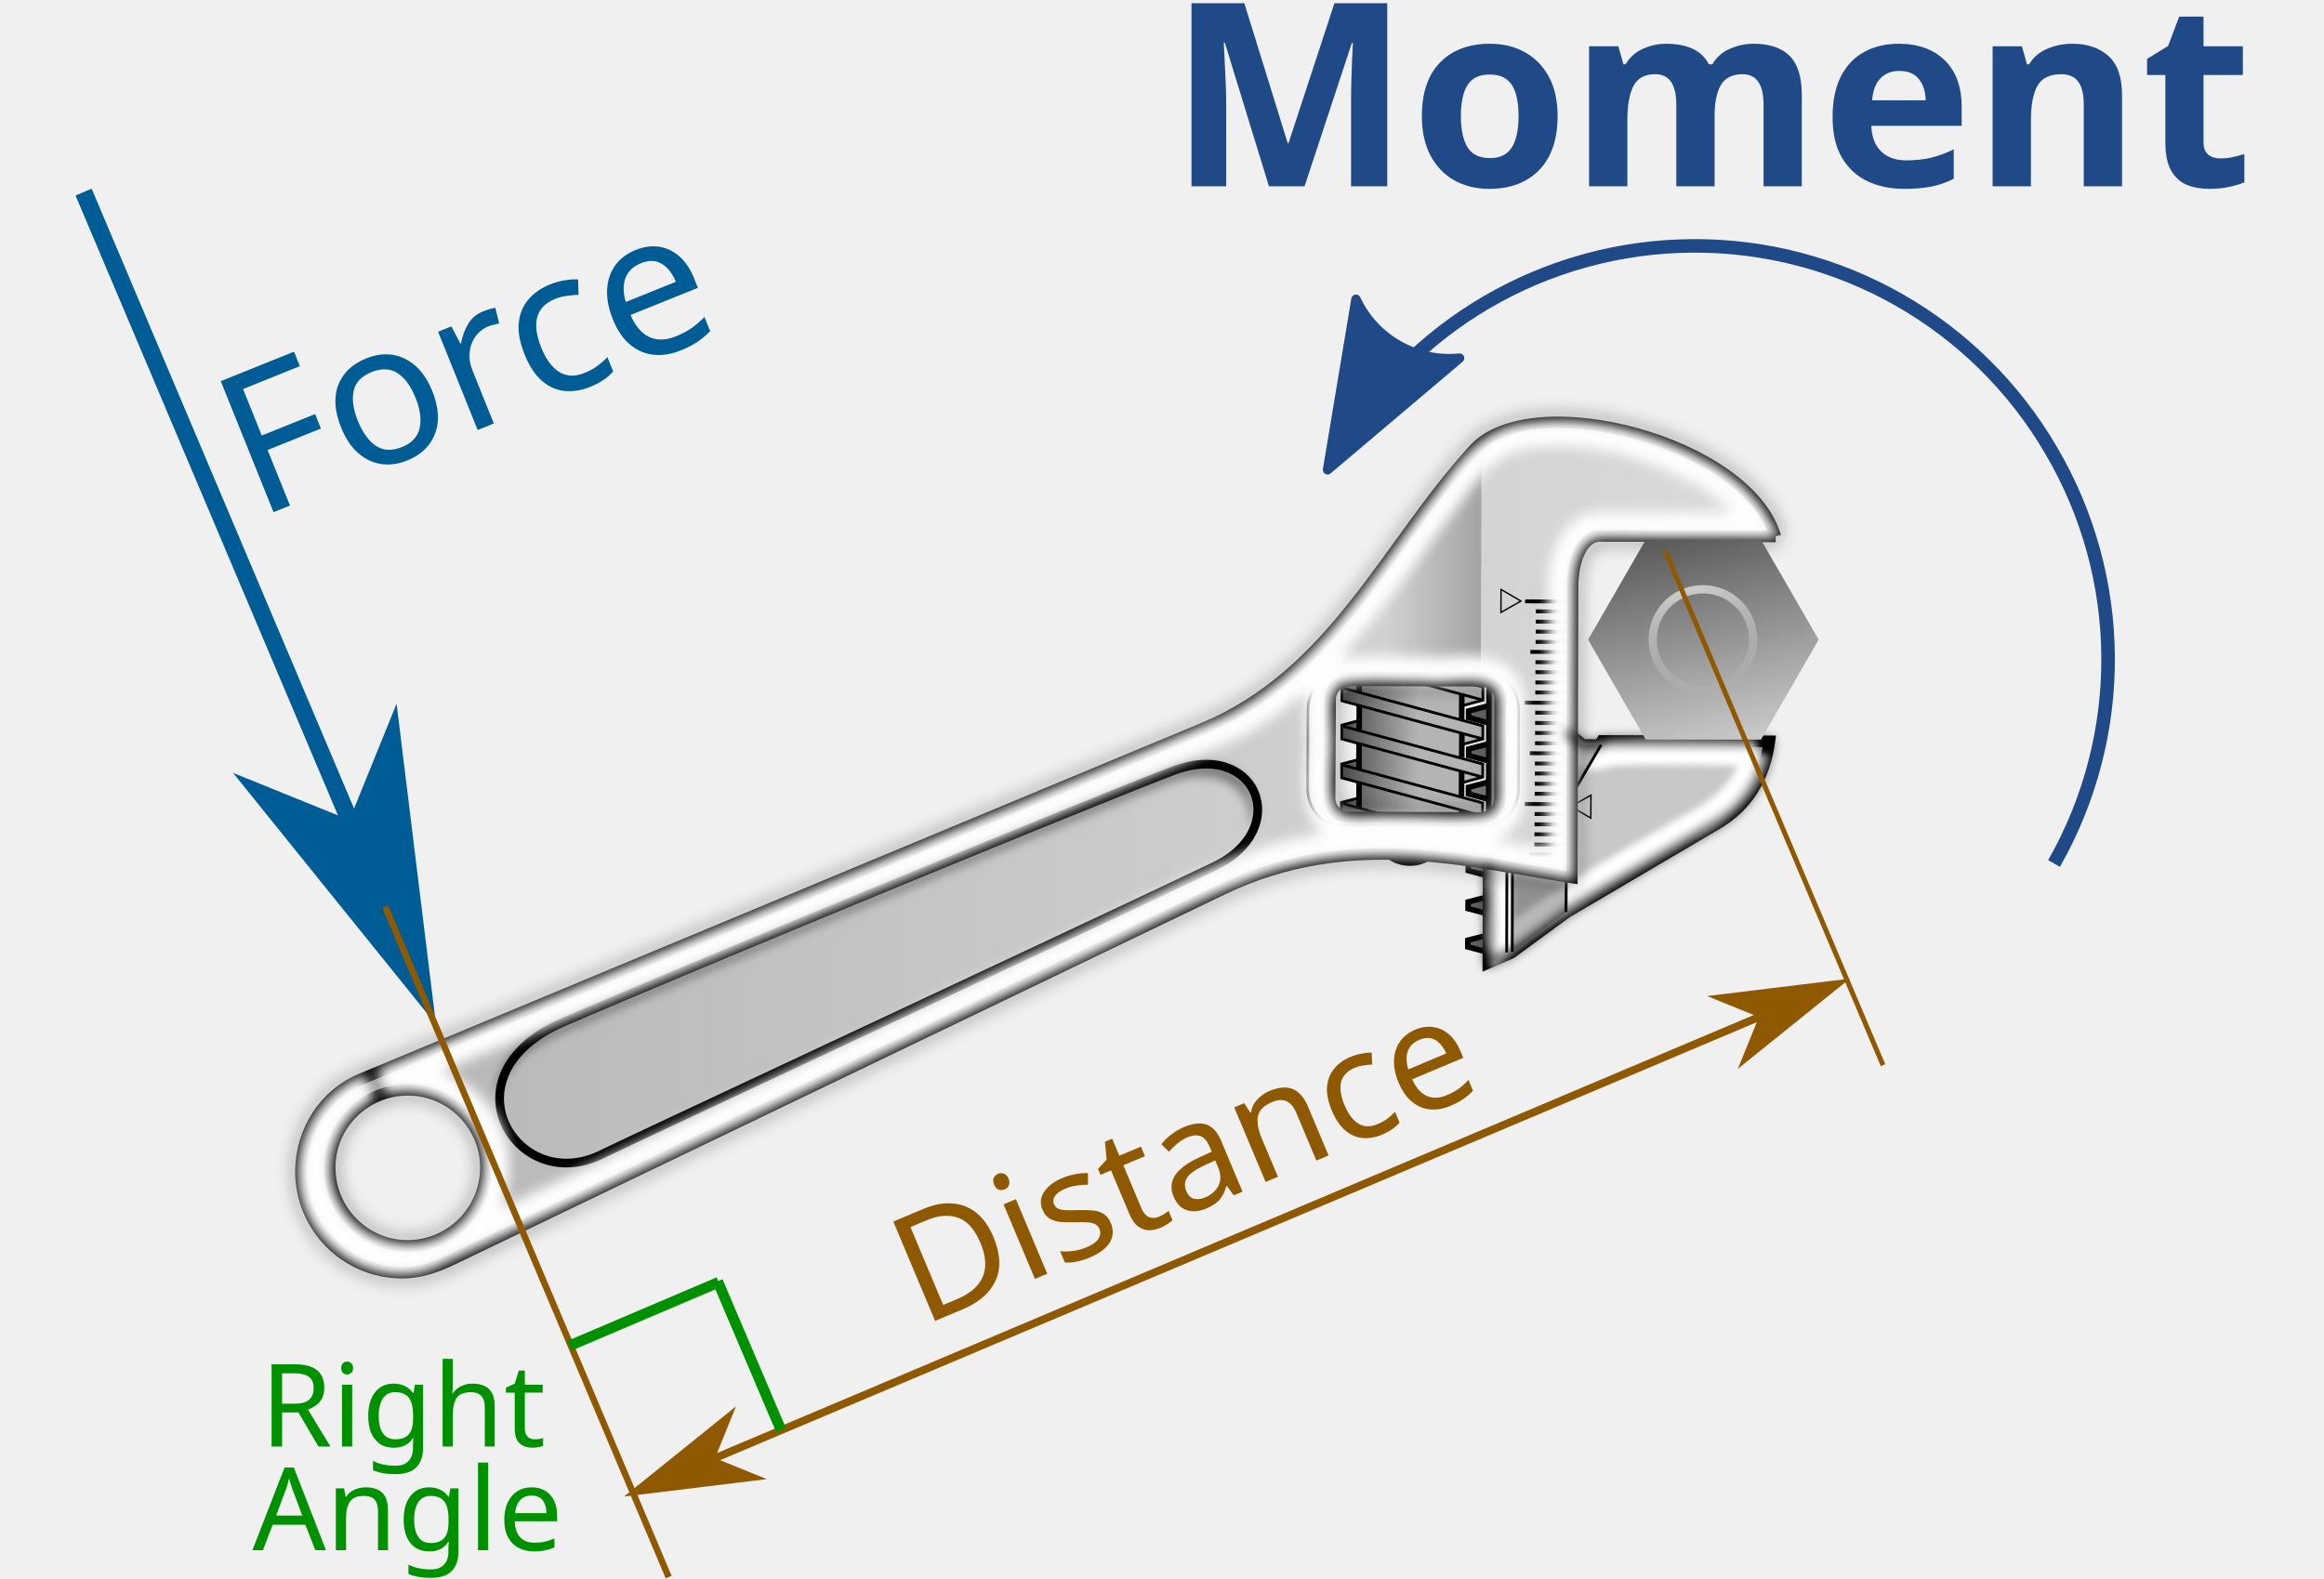
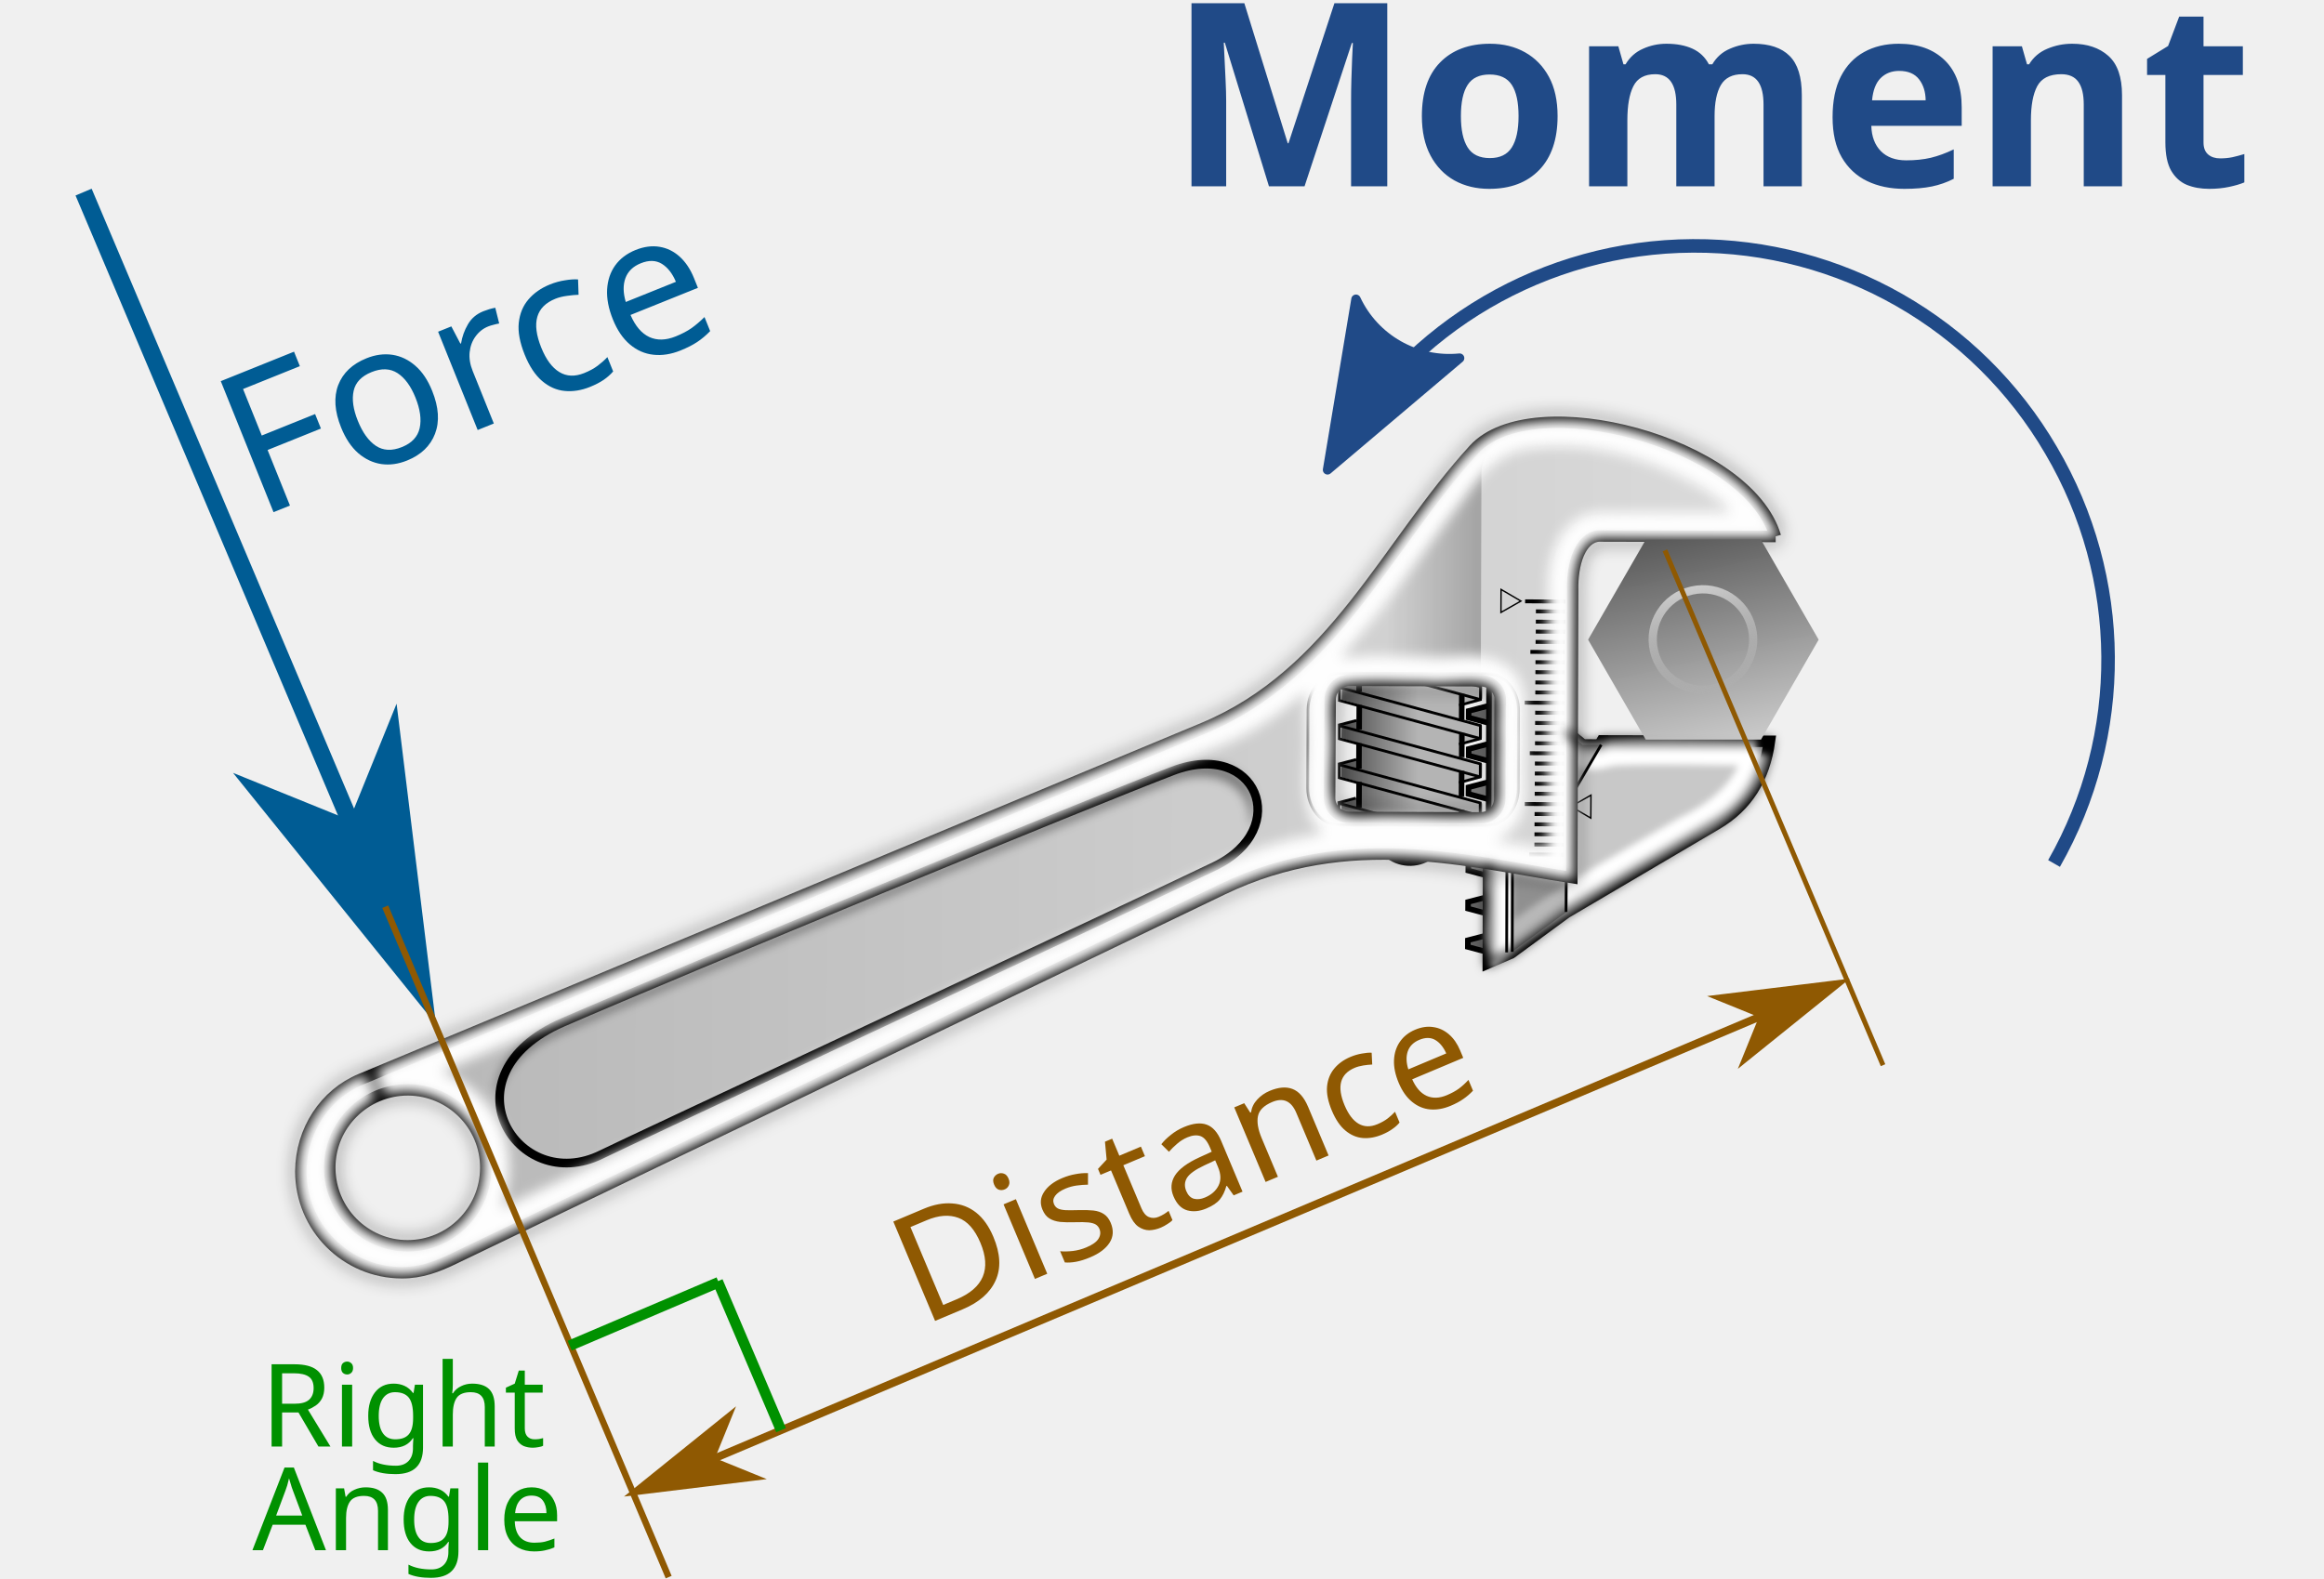
- <svg xmlns="http://www.w3.org/2000/svg" xmlns:xlink="http://www.w3.org/1999/xlink" width="241.9" height="164.3" version="1.1" id="svg242">
-   <defs id="defs66">
-     <linearGradient id="id4">
-       <stop offset="0" style="stop-color:#cccccc;stop-opacity:1" id="stop2" />
-       <stop offset="1" style="stop-color:#cccccc;stop-opacity:0" id="stop4" />
+ <svg xmlns="http://www.w3.org/2000/svg" xmlns:xlink="http://www.w3.org/1999/xlink" width="241.9" height="164.3">
+   <defs>
+     <linearGradient id="d">
+       <stop offset="0" style="stop-color:#ccc;stop-opacity:1" />
+       <stop offset="1" style="stop-color:#ccc;stop-opacity:0" />
    </linearGradient>
-     <linearGradient id="id3">
-       <stop offset="0" style="stop-color:#595959;stop-opacity:1" id="stop7" />
-       <stop offset="1" style="stop-color:#cbcbcb;stop-opacity:0.99" id="stop9" />
+     <linearGradient id="c">
+       <stop offset="0" style="stop-color:#595959;stop-opacity:1" />
+       <stop offset="1" style="stop-color:#cbcbcb;stop-opacity:.99" />
    </linearGradient>
-     <marker id="id16" style="overflow:visible" orient="auto">
-       <path transform="matrix(0.8,0,0,0.8,10,0)" style="fill:#8f5902;stroke:#8f5902;stroke-width:1pt" d="M 0,0 5,-5 -12.5,0 5,5 Z" id="path12" />
+     <linearGradient xlink:href="#a" id="e" x1="425.3" x2="425.3" y1="410.5" y2="363.5" gradientTransform="rotate(.18 -2735.514 6549.68)" gradientUnits="userSpaceOnUse" />
+     <linearGradient id="a">
+       <stop offset="0" style="stop-color:black;stop-opacity:1" />
+       <stop offset="1" style="stop-color:black;stop-opacity:0" />
+     </linearGradient>
+     <linearGradient xlink:href="#b" id="g" x1="412.8" x2="414.9" y1="772.1" y2="244" gradientUnits="userSpaceOnUse" />
+     <linearGradient id="b">
+       <stop offset="0" style="stop-color:#b5b5b5;stop-opacity:1" />
+       <stop offset=".966" style="stop-color:#dadada;stop-opacity:1" />
+       <stop offset="1" style="stop-color:white;stop-opacity:1" />
+     </linearGradient>
+     <linearGradient xlink:href="#a" id="h" x1="456.6" x2="456.6" y1="225.6" y2="374.8" gradientTransform="rotate(.18 -2735.514 6549.68)" gradientUnits="userSpaceOnUse" />
+     <linearGradient xlink:href="#c" id="m" x1="-380.2" x2="-193.3" y1="390.6" y2="390.6" gradientTransform="rotate(77.2 59.394 190.409)scale(.12288)" gradientUnits="userSpaceOnUse" />
+     <linearGradient xlink:href="#d" id="n" x1="686.1" x2="706.7" y1="-368.3" y2="-368.3" gradientTransform="matrix(.55 0 0 .55 -278.813 44.401)" gradientUnits="userSpaceOnUse" />
+     <filter id="f">
+       <feGaussianBlur stdDeviation="1.259" />
+     </filter>
+     <filter id="i">
+       <feGaussianBlur stdDeviation="3.453" />
+     </filter>
+     <filter id="j">
+       <feGaussianBlur stdDeviation="1.702" />
+     </filter>
+     <filter id="k">
+       <feGaussianBlur stdDeviation="2.061" />
+     </filter>
+     <filter id="l">
+       <feGaussianBlur stdDeviation="1.883" />
+     </filter>
+     <marker id="p" orient="auto" style="overflow:visible">
+       <path d="m0 0 5-5-17.5 5L5 5Z" style="fill:#8f5902;stroke:#8f5902;stroke-width:1pt" transform="translate(10)scale(.8)" />
    </marker>
-     <marker id="id17" style="overflow:visible" orient="auto">
-       <path transform="matrix(-0.8,0,0,-0.8,-10,0)" style="fill:#8f5902;stroke:#8f5902;stroke-width:1pt" d="M 0,0 5,-5 -12.5,0 5,5 Z" id="path15" />
+     <marker id="q" orient="auto" style="overflow:visible">
+       <path d="m0 0 5-5-17.5 5L5 5Z" style="fill:#8f5902;stroke:#8f5902;stroke-width:1pt" transform="translate(-10)scale(-.8)" />
    </marker>
-     <marker id="id15" style="overflow:visible" orient="auto">
-       <path transform="matrix(-0.8,0,0,-0.8,-10,0)" style="fill:#005c94;stroke:#005c94;stroke-width:1pt" d="M 0,0 5,-5 -12.5,0 5,5 Z" id="path18" />
+     <marker id="o" orient="auto" style="overflow:visible">
+       <path d="m0 0 5-5-17.5 5L5 5Z" style="fill:#005c94;stroke:#005c94;stroke-width:1pt" transform="translate(-10)scale(-.8)" />
    </marker>
-     <linearGradient id="id5" gradientTransform="matrix(1,0.00313,-0.00313,1,20.487,8.5942)" xlink:href="#id1" x1="425.3" y1="410.5" x2="425.3" y2="363.5" gradientUnits="userSpaceOnUse" />
-     <linearGradient id="id1">
-       <stop offset="0" style="stop-color:black;stop-opacity:1" id="stop22" />
-       <stop offset="1" style="stop-color:black;stop-opacity:0" id="stop24" />
-     </linearGradient>
-     <filter id="id6">
-       <feGaussianBlur stdDeviation="1.259" id="feGaussianBlur29" />
-     </filter>
-     <linearGradient id="id7" xlink:href="#id2" x1="412.8" y1="772.1" x2="414.9" y2="244" gradientUnits="userSpaceOnUse" />
-     <linearGradient id="id2">
-       <stop offset="0" style="stop-color:#b5b5b5;stop-opacity:1" id="stop33" />
-       <stop offset="0.966" style="stop-color:#dadada;stop-opacity:1" id="stop35" />
-       <stop offset="1" style="stop-color:white;stop-opacity:1" id="stop37" />
-     </linearGradient>
-     <linearGradient id="id8" gradientTransform="matrix(1,0.00313,-0.00313,1,20.487,8.5942)" xlink:href="#id1" x1="456.6" y1="225.6" x2="456.6" y2="374.8" gradientUnits="userSpaceOnUse" />
-     <filter id="id9">
-       <feGaussianBlur stdDeviation="3.453" id="feGaussianBlur43" />
-     </filter>
-     <filter id="id10">
-       <feGaussianBlur stdDeviation="1.702" id="feGaussianBlur48" />
-     </filter>
-     <filter id="id11">
-       <feGaussianBlur stdDeviation="2.061" id="feGaussianBlur53" />
-     </filter>
-     <filter id="id12">
-       <feGaussianBlur stdDeviation="1.883" id="feGaussianBlur58" />
-     </filter>
-     <linearGradient id="id13" gradientTransform="matrix(0.027225,0.119829,-0.119829,0.027225,231.912,90.305)" xlink:href="#id3" x1="-380.2" y1="390.6" x2="-193.3" y2="390.6" gradientUnits="userSpaceOnUse" />
-     <linearGradient id="id14" gradientTransform="matrix(0.55,0,0,0.55,-278.813,44.4013)" xlink:href="#id4" x1="686.1" y1="-368.3" x2="706.7" y2="-368.3" gradientUnits="userSpaceOnUse" />
-     <marker style="overflow:visible" orient="auto" id="id1833712162">
-       <path transform="matrix(1.1,0,0,1.1,1.1,0)" style="fill:#204a87;stroke:#204a87;stroke-width:0.63;stroke-linejoin:round;stroke-opacity:1;fill-opacity:1" d="M 8.7,4 -2.2,0 8.7,-4 C 7,-1.6 7,1.6 8.7,4 Z" id="path1319" />
+     <marker id="r" orient="auto" style="overflow:visible">
+       <path d="M8.7 4-2.2 0 8.7-4C7-1.6 7 1.6 8.7 4Z" style="fill:#204a87;stroke:#204a87;stroke-width:.63;stroke-linejoin:round;stroke-opacity:1;fill-opacity:1" transform="translate(1.1)scale(1.1)" />
    </marker>
  </defs>
-   <g transform="matrix(0.001683,-0.289014,-0.289014,-0.001683,254.753,207.477)" id="g212">
-     <path style="color:black;overflow:visible;fill:#616161;stroke:black;stroke-width:2" d="m 455.4,347.9 1.9,7.3 h 2.4 l 2,-7.5" id="path68" />
-     <path style="color:black;overflow:visible;fill:#616161;stroke:black;stroke-width:2" d="m 441.7,347.8 1.9,7.3 h 2.4 l 2,-7.5" id="path70" />
-     <path style="color:black;overflow:visible;fill:#777777;stroke:black;stroke-width:2" d="m 427.9,347.8 1.9,7.3 h 2.4 l 2,-7.5" id="path72" />
-     <path style="color:black;overflow:visible;fill:#616161;stroke:black;stroke-width:2" d="m 408,384.7 c -4,-4.6 -4.3,-11.3 -0.8,-16.2" id="path74" />
-     <path style="color:black;overflow:visible;fill:#787878;stroke:black;stroke-width:2" d="m 423.4,347.8 45.5,0.1 -0.1,-0.1 c 4.8,-2.4 -0.1,-4 -3.9,-5.8 -12.9,-0.1 -25.7,0 -37.8,1.1 -3.2,0.7 -7.7,2.6 -3.7,4.6 z" id="path76" />
-     <path style="color:black;overflow:visible;fill:#b4b4b4;stroke-width:2" d="m 421.1,352.4 1,-2.4 h 4.3 l 2.6,7.7 5,-0.1 2.1,-7.4 4.5,-0.1 2.5,7.7 h 4.7 l 2.2,-7.5 h 4.4 l 2.3,7.4 5.4,-0.1 2.1,-7.4 4.1,-0.1 2.6,7.9 -0.2,36.7 -2.5,6.1 -4.7,0.2 -1.6,-6 -5.4,-0.1 -2.2,6 -4.6,0.1 -1.8,-6.2 -5.8,0.1 -1.7,6.1 h -4.8 l -1.6,-6.2 -5.7,0.1 -1.8,6 -4.2,-0.2 -1.2,-6.3 0.3,-41.9 z" id="path78" />
-     <path style="color:black;overflow:visible;fill:url(#id5);stroke-width:2" d="m 421.1,352.4 1,-2.4 h 4.3 l 2.6,7.7 5,-0.1 2.1,-7.4 4.5,-0.1 2.5,7.7 h 4.7 l 2.2,-7.5 h 4.4 l 2.3,7.4 5.4,-0.1 2.1,-7.4 4.1,-0.1 2.6,7.9 -0.2,36.7 -2.5,6.1 -4.7,0.2 -1.6,-6 -5.4,-0.1 -2.2,6 -4.6,0.1 -1.8,-6.2 -5.8,0.1 -1.7,6.1 h -4.8 l -1.6,-6.2 -5.7,0.1 -1.8,6 -4.2,-0.2 -1.2,-6.3 0.3,-41.9 z" id="path80" />
-     <path style="color:black;overflow:visible;fill:#616161;stroke:black;stroke-width:2" d="m 400.3,347.7 1.9,7.3 h 2.4 l 0.6,-2.2 1.4,-5.1 -6.3,0.1 z" id="path82" />
-     <path style="color:black;overflow:visible;fill:#616161;stroke:black;stroke-width:2" d="m 386.6,347.7 1.9,7.3 h 2.4 l 2,-7.5" id="path84" />
-     <path style="color:black;overflow:visible;fill:#616161;stroke:black;stroke-width:2" d="m 372.8,347.7 1.9,7.3 h 2.4 l 2,-7.5" id="path86" />
-     <path style="fill:#c8c8c8;stroke:black;stroke-width:4.13" d="m 452.5,319.9 -4.8,-5.9 v -6 l 1.5,-0.9 0.2,-60.3 c -13.3,1.8 -23.4,7.8 -30,19 l -32.1,53.8 -14.7,19.8 -3.6,8.2 35.3,0.1" id="path88" />
-     <path transform="translate(38)" style="fill:none;filter:url(#id6);stroke:white;stroke-width:9.45" d="m 407.3,251.6 c -13.2,2.5 -22.1,13.5 -27.6,24.9 -13.6,22.7 -26.3,46.2 -42.8,66.9 6.3,1.4 13.9,-0.7 20.6,0.5 11,1.4 18.9,-7.7 28.2,-11.9 7.5,-4.4 15.1,-8.7 22.6,-13.1 -3.8,-4.4 -2.9,-10.4 -1.3,-15.4 0.9,-17.3 0.3,-35 0.3,-52 z" id="path90" />
-     <path style="fill:url(#id7);stroke:black;stroke-width:4.13" d="m 523.2,245 -0.2,63.8 c -0.7,6.6 -10.1,9.5 -19.7,9.2 l -103.4,-0.3 c 5.5,37.2 17.3,80.2 -4.9,125.7 L 260.3,719.5 c -3,6.1 -5.2,11.9 -5.2,18.7 -0.1,20.1 16.2,36.5 36.3,36.6 14.8,0 27.9,-8.6 33.3,-21.4 L 452.9,450.7 c 19.9,-47 66.3,-65.5 101,-96.9 23,-20.8 3.4,-98.4 -30.7,-108.7 z m -59.6,98.8 c 3.9,0 7,3.2 7,7.1 l -0.1,47.2 c 0,3.9 -3.1,7 -7,7 h -35.4 c -3.9,0 -7,-3.2 -7,-7.1 l 0.1,-47.2 c 0,-3.9 3.1,-7 7,-7 l 35.4,0.1 z M 293,708.2 c 15.5,0 28,12.7 28,28.2 -0.1,15.5 -12.7,28.1 -28.2,28 -15.5,-0.1 -28.1,-12.7 -28,-28.2 0.1,-15.5 12.7,-28 28.2,-28 z" id="path92" />
-     <path style="fill:none;stroke:black;stroke-width:1px" d="M 400.1,319.7 H 387.5" id="path94" />
-     <path style="fill:none;stroke:black;stroke-width:1px" d="m 373,339 29.7,0.1" id="path96" />
-     <g transform="matrix(1,0.00313,-0.00313,1,33.399,236.64)" id="g102">
-       <path style="fill:none;stroke:black;stroke-width:1px" d="m 434.9,162.9 -13.6,-50.8 h -4.7 l -2.1,7.7" id="path98" />
-       <path style="fill:none;stroke:black;stroke-width:1px" d="m 416.6,112.1 13.6,50.8 h 5 l 1.6,-6.1" id="path100" />
-     </g>
-     <path style="fill:none;stroke:black;stroke-width:1px" d="m 447.8,307.4 -20.5,11.8" id="path104" />
-     <path style="color:black;overflow:visible;fill:#b4b4b4;stroke:black;stroke-width:2" d="m 456.5,357.7 h 9.3 m -36.9,-0.1 h 9.2 m 4.9,0 h 8.7 m -30,-0.1 h 2.3 m 42.4,37.2 h 3.9 m -31.6,-0.1 h 9.1 m -23.2,-0.1 h 9.3 m 18.9,0.1 c 0,0 3.6,0 8.8,0" id="path106" />
-     <g transform="matrix(1,0.00313,-0.00313,1,19.649,236.59)" id="g112">
-       <path style="fill:none;stroke:black;stroke-width:1px" d="m 434.9,162.9 -13.6,-50.8 h -4.7 l -2.1,7.7" id="path108" />
-       <path style="fill:none;stroke:black;stroke-width:1px" d="m 416.6,112.1 13.6,50.8 h 5 l 1.6,-6.1" id="path110" />
-     </g>
-     <g transform="matrix(1,0.00313,-0.00313,1,5.6495,236.55)" id="g118">
-       <path style="fill:none;stroke:black;stroke-width:1px" d="m 434.9,162.9 -13.6,-50.8 h -4.7 l -0.6,2.4" id="path114" />
-       <path style="fill:none;stroke:black;stroke-width:1px" d="m 416.6,112.1 13.6,50.8 h 5 l 1.6,-6.1" id="path116" />
-     </g>
-     <g transform="matrix(1,0.00313,-0.00313,1,-8.2254,236.51)" id="g124">
-       <path style="fill:none;stroke:black;stroke-width:1px" d="m 434.9,162.9 -5.2,-19.3" id="path120" />
-       <path style="fill:none;stroke:black;stroke-width:1px" d="m 429.8,161.4 0.4,1.6 h 5 l 1.6,-6.1" id="path122" />
-     </g>
-     <g transform="matrix(1,0.00313,-0.00313,1,47.399,236.68)" id="g130">
-       <path style="fill:none;stroke:black;stroke-width:1px" d="m 423.5,120.5 -2.2,-8.4 h -4.7 l -2.1,7.7" id="path126" />
-       <path style="fill:none;stroke:black;stroke-width:1px" d="m 416.6,112.1 7,26.1" id="path128" />
-     </g>
-     <path style="fill:url(#id8);stroke-width:1px" d="m 405.4,350.7 c 4,17.5 3.4,35 2.1,52.5 H 421 c 0.1,-17.5 -0.7,-30.5 -0.2,-50 l -2.4,-2.5 z m 64.8,52.7 21.3,0.1 c 19.3,-15 47.7,-34.5 63.7,-49.8 4.3,-4.1 5.3,-9.8 6.8,-13.4 -3.1,5.7 -10.2,10.6 -16.5,10.8 l -72.2,-0.2 -2.6,2.3 -0.4,50.2 z" id="path132" />
-     <path style="fill:black;fill-opacity:0.28;stroke-width:1px" d="m 387.3,319.7 12.6,0.1 3.1,19.4 -30,-0.1 14.3,-19.3 z" id="path134" />
-     <path style="color:black;overflow:visible;fill:black;fill-opacity:0.28;stroke-width:1px" d="m 447.8,307.7 -21.2,12.1 25.8,0.1 -4.7,-5.8 z" id="path136" />
-     <path style="fill:none;stroke:black;stroke-width:1px" d="m 372.8,341 30.3,0.1" id="path138" />
-     <rect x="419.1" y="336.4" rx="13.3" ry="11.4" width="54.7" height="75.8" transform="matrix(1,0.00182,-0.00182,1,0,0)" style="color:black;overflow:visible;fill:none;stroke:black;stroke-width:1" id="rect140" />
-     <g transform="matrix(-1,0,0,0.50126,563.11,193.04)" id="g196">
-       <g style="fill:none;stroke:black;stroke-width:1.41" id="g194">
-         <path d="m 155,254.9 v 24.5" id="path142" />
-         <path d="m 151.4,254.9 v 20.8" id="path144" />
-         <path d="m 147.7,254.9 v 20.8" id="path146" />
-         <path d="m 144.1,254.9 v 20.8" id="path148" />
-         <path d="m 140.4,254.9 v 20.8" id="path150" />
-         <path d="m 136.8,254.9 v 27.9" id="path152" />
-         <path d="m 133.1,254.9 v 20.8" id="path154" />
-         <path d="m 129.5,254.9 v 20.8" id="path156" />
-         <path d="m 125.8,254.9 v 20.8" id="path158" />
-         <path d="m 122.2,254.9 v 20.8" id="path160" />
-         <path d="m 118.5,254.9 v 24.5" id="path162" />
-         <path d="m 114.9,254.9 v 20.8" id="path164" />
-         <path d="m 111.2,254.9 v 20.8" id="path166" />
-         <path d="m 107.6,254.9 v 20.8" id="path168" />
-         <path d="m 103.9,254.9 v 20.8" id="path170" />
-         <path d="m 100.3,254.9 v 28.4" id="path172" />
-         <path d="m 96.6,254.9 v 20.8" id="path174" />
-         <path d="m 93,254.9 v 20.8" id="path176" />
-         <path d="m 89.3,254.9 v 20.8" id="path178" />
-         <path d="m 85.7,254.9 v 20.8" id="path180" />
-         <path d="m 82,254.9 v 24.5" id="path182" />
-         <path d="m 78.4,254.9 v 20.8" id="path184" />
-         <path d="m 74.7,254.6 v 21" id="path186" />
-         <path d="m 71.1,254.4 v 21.2" id="path188" />
-         <path d="m 67.4,254.8 v 20.8" id="path190" />
-         <path d="m 63.8,254.4 v 29" id="path192" />
-       </g>
-     </g>
-     <path transform="matrix(0.20879,0.12529,-0.12529,0.20879,384.85,221.91)" style="color:black;overflow:visible;fill:none;stroke:black;stroke-width:2.05;stroke-linecap:square" d="M 346.5,253 316.8,236.5 345.9,219 Z" id="path198" />
-     <path transform="matrix(0.20879,-0.12529,-0.12529,-0.20879,458.75,432.85)" style="color:black;overflow:visible;fill:none;stroke:black;stroke-width:2.05;stroke-linecap:square" d="M 346.5,253 316.8,236.5 345.9,219 Z" id="path200" />
-     <path style="fill:none;stroke:black;stroke-width:3.13" d="m 403.2,446.4 c -13.9,28.3 -102,214.2 -105.1,220.2 -15.2,30.3 28.3,57.6 47.5,14.2 19.2,-43.4 81,-191 91.9,-219.2 11.6,-29.9 -20.5,-43.4 -34.3,-15.2 z" id="path202" />
-     <path transform="translate(10)" style="fill:none;filter:url(#id9);stroke:black;stroke-width:2" d="m 513.2,245 -0.2,63.8 c -0.7,6.6 -10.1,9.5 -19.7,9.2 l -103.4,-0.3 c 5.5,37.2 17.3,80.2 -4.9,125.7 L 250.3,719.5 c -3,6.1 -5.2,11.9 -5.2,18.7 -0.1,20.1 16.2,36.5 36.3,36.6 14.8,0 27.9,-8.6 33.3,-21.4 L 442.9,450.7 c 19.9,-47 66.3,-65.5 101,-96.9 23,-20.8 3.4,-98.4 -30.7,-108.7 z m -59.6,98.8 c 3.9,0 7,3.2 7,7.1 l -0.1,47.2 c 0,3.9 -3.1,7 -7,7 h -35.4 c -3.9,0 -7,-3.2 -7,-7.1 l 0.1,-47.2 c 0,-3.9 3.1,-7 7,-7 l 35.4,0.1 z M 283,708.2 c 15.5,0 28,12.7 28,28.2 -0.1,15.5 -12.7,28.1 -28.2,28 -15.5,-0.1 -28.1,-12.7 -28,-28.2 0,-15.5 12.7,-28 28.2,-28 z" id="path204" />
-     <path transform="translate(316.64,140.57)" style="opacity:0.43;fill:black;filter:url(#id10);stroke:black;stroke-width:1px" d="m 106.4,291.6 c 11.8,-0.3 21.6,12 14.3,30.7 -10.9,28.1 -72.8,175.7 -92,219.2 -6.5,14.8 -15.9,21.4 -24.8,22.4 7.8,-2.2 15.6,-8.9 21.3,-21.7 19.2,-43.5 81,-191 91.9,-219.2 7.5,-19.2 -3.1,-31.7 -15.3,-30.6 1.6,-0.5 3.1,-0.8 4.6,-0.8 v 0" id="path206" />
-     <path transform="translate(18)" style="fill:none;filter:url(#id11);stroke:#fefefe;stroke-width:9.45" d="m 509,308.8 c -1.1,10.2 -13.1,13.4 -21.9,13.3 -33.5,-0.1 -67,-0.2 -100.5,-0.3 6.3,36.5 13.2,75.7 -0.9,111.3 -10.1,25.5 -24,49.2 -35.3,74.2 -35.9,74.1 -72.7,147.7 -107.9,222.2 -6.6,18.9 9.1,41.1 28.9,41.5 13.7,1.1 27.8,-7.8 32.5,-20.5 -7.5,15.8 -28.8,23.2 -44.1,14.4 -16.3,-8.5 -22.3,-31.7 -11.3,-46.6 10,-15.2 33.6,-18.8 47.2,-6.2 9.4,8 13.8,21.6 10.1,33.6 C 349,644.3 391.3,542.5 435,441.4 c 18.1,-35.5 54.2,-55.7 84.7,-79.2 9.6,-6.8 19.9,-14.9 21.2,-27.5 3.5,-22.4 -3.1,-45.6 -14.2,-65.2 -4.4,-7.2 -10.1,-13.9 -17.5,-18.1 -0.1,19.2 -0.2,38.4 -0.2,57.6 z m -77.5,30.8 c 7.2,0.9 16.2,-2 22,3.4 6.3,8 1.7,19 3,28.3 -0.2,10.5 1.1,21.3 -1.1,31.6 -4.4,8.8 -15.8,6.1 -23.7,6 -9.1,-0.4 -19.1,2 -27.8,-1.7 -8.2,-6 -4,-17.5 -4.8,-26 0.4,-11.8 -1.5,-24.1 1.2,-35.6 3.7,-7.7 13.1,-5.8 20,-5.9 3.7,0 7.4,-0.1 11.1,-0.2 z" id="path208" />
-     <path transform="translate(24)" style="fill:none;filter:url(#id12);stroke:black;stroke-width:2" d="m 428.5,319.9 -4.8,-5.9 v -6 l 1.5,-0.9 0.2,-60.3 c -13.3,1.8 -23.4,7.8 -30,19 l -32.1,53.8 -14.7,19.8 -3.6,8.2 35.3,0.1" id="path210" />
+   <g transform="rotate(90.334 24.24 230.375)scale(-.28902 .28902)">
+     <path d="m455.4 347.9 1.9 7.3h2.4l2-7.5m-20 .1 1.9 7.3h2.4l2-7.5" style="color:#000;overflow:visible;fill:#616161;stroke:#000;stroke-width:2" />
+     <path d="m427.9 347.8 1.9 7.3h2.4l2-7.5" style="color:#000;overflow:visible;fill:#777;stroke:#000;stroke-width:2" />
+     <path d="M408 384.7c-4-4.6-4.3-11.3-.8-16.2" style="color:#000;overflow:visible;fill:#616161;stroke:#000;stroke-width:2" />
+     <path d="m423.4 347.8 45.5.1-.1-.1c4.8-2.4-.1-4-3.9-5.8-12.9-.1-25.7 0-37.8 1.1-3.2.7-7.7 2.6-3.7 4.6z" style="color:#000;overflow:visible;fill:#787878;stroke:#000;stroke-width:2" />
+     <path d="m421.1 352.4 1-2.4h4.3l2.6 7.7 5-.1 2.1-7.4 4.5-.1 2.5 7.7h4.7l2.2-7.5h4.4l2.3 7.4 5.4-.1 2.1-7.4 4.1-.1 2.6 7.9-.2 36.7-2.5 6.1-4.7.2-1.6-6-5.4-.1-2.2 6-4.6.1-1.8-6.2-5.8.1-1.7 6.1h-4.8l-1.6-6.2-5.7.1-1.8 6-4.2-.2-1.2-6.3.3-41.9z" style="color:#000;overflow:visible;fill:#b4b4b4;stroke-width:2" />
+     <path d="m421.1 352.4 1-2.4h4.3l2.6 7.7 5-.1 2.1-7.4 4.5-.1 2.5 7.7h4.7l2.2-7.5h4.4l2.3 7.4 5.4-.1 2.1-7.4 4.1-.1 2.6 7.9-.2 36.7-2.5 6.1-4.7.2-1.6-6-5.4-.1-2.2 6-4.6.1-1.8-6.2-5.8.1-1.7 6.1h-4.8l-1.6-6.2-5.7.1-1.8 6-4.2-.2-1.2-6.3.3-41.9z" style="color:#000;overflow:visible;fill:url(#e);stroke-width:2" />
+     <path d="m400.3 347.7 1.9 7.3h2.4l.6-2.2 1.4-5.1-6.3.1zm-13.7 0 1.9 7.3h2.4l2-7.5m-20.1.2 1.9 7.3h2.4l2-7.5" style="color:#000;overflow:visible;fill:#616161;stroke:#000;stroke-width:2" />
+     <path d="m452.5 319.9-4.8-5.9v-6l1.5-.9.2-60.3c-13.3 1.8-23.4 7.8-30 19l-32.1 53.8-14.7 19.8-3.6 8.2 35.3.1" style="fill:#c8c8c8;stroke:#000;stroke-width:4.13" />
+     <path d="M407.3 251.6c-13.2 2.5-22.1 13.5-27.6 24.9-13.6 22.7-26.3 46.2-42.8 66.9 6.3 1.4 13.9-.7 20.6.5 11 1.4 18.9-7.7 28.2-11.9 7.5-4.4 15.1-8.7 22.6-13.1-3.8-4.4-2.9-10.4-1.3-15.4.9-17.3.3-35 .3-52z" style="fill:none;filter:url(#f);stroke:#fff;stroke-width:9.45" transform="translate(38)" />
+     <path d="m523.2 245-.2 63.8c-.7 6.6-10.1 9.5-19.7 9.2l-103.4-.3c5.5 37.2 17.3 80.2-4.9 125.7L260.3 719.5c-3 6.1-5.2 11.9-5.2 18.7-.1 20.1 16.2 36.5 36.3 36.6 14.8 0 27.9-8.6 33.3-21.4l128.2-302.7c19.9-47 66.3-65.5 101-96.9 23-20.8 3.4-98.4-30.7-108.7zm-59.6 98.8c3.9 0 7 3.2 7 7.1l-.1 47.2c0 3.9-3.1 7-7 7h-35.4c-3.9 0-7-3.2-7-7.1l.1-47.2c0-3.9 3.1-7 7-7l35.4.1zM293 708.2c15.5 0 28 12.7 28 28.2-.1 15.5-12.7 28.1-28.2 28s-28.1-12.7-28-28.2 12.7-28 28.2-28z" style="fill:url(#g);stroke:#000;stroke-width:4.13" />
+     <path d="M400.1 319.7h-12.6M373 339l29.7.1" style="fill:none;stroke:#000;stroke-width:1px" />
+     <path d="m434.9 162.9-13.6-50.8h-4.7l-2.1 7.7" style="fill:none;stroke:#000;stroke-width:1px" transform="rotate(.18 -75587.32 10788.953)" />
+     <path d="m416.6 112.1 13.6 50.8h5l1.6-6.1" style="fill:none;stroke:#000;stroke-width:1px" transform="rotate(.18 -75587.32 10788.953)" />
+     <path d="m447.8 307.4-20.5 11.8" style="fill:none;stroke:#000;stroke-width:1px" />
+     <path d="M456.5 357.7h9.3m-36.9-.1h9.2m4.9 0h8.7m-30-.1h2.3m42.4 37.2h3.9m-31.6-.1h9.1m-23.2-.1h9.3m18.9.1h8.8" style="color:#000;overflow:visible;fill:#b4b4b4;stroke:#000;stroke-width:2" />
+     <path d="m434.9 162.9-13.6-50.8h-4.7l-2.1 7.7" style="fill:none;stroke:#000;stroke-width:1px" transform="rotate(.18 -75578.22 6395.946)" />
+     <path d="m416.6 112.1 13.6 50.8h5l1.6-6.1" style="fill:none;stroke:#000;stroke-width:1px" transform="rotate(.18 -75578.22 6395.946)" />
+     <path d="m434.9 162.9-13.6-50.8h-4.7l-.6 2.4" style="fill:none;stroke:#000;stroke-width:1px" transform="rotate(.18 -75572.44 1923.231)" />
+     <path d="m416.6 112.1 13.6 50.8h5l1.6-6.1" style="fill:none;stroke:#000;stroke-width:1px" transform="rotate(.18 -75572.44 1923.231)" />
+     <path d="m434.9 162.9-5.2-19.3m.1 17.8.4 1.6h5l1.6-6.1" style="fill:none;stroke:#000;stroke-width:1px" transform="rotate(.18 -75566.598 -2509.675)" />
+     <path d="m423.5 120.5-2.2-8.4h-4.7l-2.1 7.7m2.1-7.7 7 26.1" style="fill:none;stroke:#000;stroke-width:1px" transform="rotate(.18 -75593.1 15261.828)" />
+     <path d="M405.4 350.7c4 17.5 3.4 35 2.1 52.5H421c.1-17.5-.7-30.5-.2-50l-2.4-2.5zm64.8 52.7 21.3.1c19.3-15 47.7-34.5 63.7-49.8 4.3-4.1 5.3-9.8 6.8-13.4-3.1 5.7-10.2 10.6-16.5 10.8l-72.2-.2-2.6 2.3-.4 50.2z" style="fill:url(#h);stroke-width:1px" />
+     <path d="m387.3 319.7 12.6.1 3.1 19.4-30-.1 14.3-19.3z" style="fill:#000;fill-opacity:.28;stroke-width:1px" />
+     <path d="m447.8 307.7-21.2 12.1 25.8.1-4.7-5.8z" style="color:#000;overflow:visible;fill:#000;fill-opacity:.28;stroke-width:1px" />
+     <path d="m372.8 341 30.3.1" style="fill:none;stroke:#000;stroke-width:1px" />
+     <rect width="54.7" height="75.8" x="419.1" y="336.4" rx="13.3" ry="11.4" style="color:#000;overflow:visible;fill:none;stroke:#000;stroke-width:1" transform="rotate(.104)" />
+     <path d="M155 254.9v24.5m-3.6-24.5v20.8m-3.7-20.8v20.8m-3.6-20.8v20.8m-3.7-20.8v20.8m-3.6-20.8v27.9m-3.7-27.9v20.8m-3.6-20.8v20.8m-3.7-20.8v20.8m-3.6-20.8v20.8m-3.7-20.8v24.5m-3.6-24.5v20.8m-3.7-20.8v20.8m-3.6-20.8v20.8m-3.7-20.8v20.8m-3.6-20.8v28.4m-3.7-28.4v20.8M93 254.9v20.8m-3.7-20.8v20.8m-3.6-20.8v20.8M82 254.9v24.5m-3.6-24.5v20.8m-3.7-21.1v21m-3.6-21.2v21.2m-3.7-20.8v20.8m-3.6-21.2v29" style="fill:none;stroke:#000;stroke-width:1.41" transform="matrix(-1 0 0 .50126 563.11 193.04)" />
+     <path d="m346.5 253-29.7-16.5 29.1-17.5Z" style="color:#000;overflow:visible;fill:none;stroke:#000;stroke-width:2.05;stroke-linecap:square" transform="rotate(30.967 -208.114 805.594)scale(.2435)" />
+     <path d="m346.5 253-29.7-16.5 29.1-17.5Z" style="color:#000;overflow:visible;fill:none;stroke:#000;stroke-width:2.05;stroke-linecap:square" transform="matrix(.2088 -.1253 -.1253 -.2088 458.75 432.85)" />
+     <path d="M403.2 446.4c-13.9 28.3-102 214.2-105.1 220.2-15.2 30.3 28.3 57.6 47.5 14.2s81-191 91.9-219.2c11.6-29.9-20.5-43.4-34.3-15.2z" style="fill:none;stroke:#000;stroke-width:3.13" />
+     <path d="m513.2 245-.2 63.8c-.7 6.6-10.1 9.5-19.7 9.2l-103.4-.3c5.5 37.2 17.3 80.2-4.9 125.7L250.3 719.5c-3 6.1-5.2 11.9-5.2 18.7-.1 20.1 16.2 36.5 36.3 36.6 14.8 0 27.9-8.6 33.3-21.4l128.2-302.7c19.9-47 66.3-65.5 101-96.9 23-20.8 3.4-98.4-30.7-108.7zm-59.6 98.8c3.9 0 7 3.2 7 7.1l-.1 47.2c0 3.9-3.1 7-7 7h-35.4c-3.9 0-7-3.2-7-7.1l.1-47.2c0-3.9 3.1-7 7-7l35.4.1zM283 708.2c15.5 0 28 12.7 28 28.2-.1 15.5-12.7 28.1-28.2 28s-28.1-12.7-28-28.2c0-15.5 12.7-28 28.2-28z" style="fill:none;filter:url(#i);stroke:#000;stroke-width:2" transform="translate(10)" />
+     <path d="M106.4 291.6c11.8-.3 21.6 12 14.3 30.7-10.9 28.1-72.8 175.7-92 219.2-6.5 14.8-15.9 21.4-24.8 22.4 7.8-2.2 15.6-8.9 21.3-21.7 19.2-43.5 81-191 91.9-219.2 7.5-19.2-3.1-31.7-15.3-30.6 1.6-.5 3.1-.8 4.6-.8" style="opacity:.43;fill:#000;filter:url(#j);stroke:#000;stroke-width:1px" transform="translate(316.64 140.57)" />
+     <path d="M509 308.8c-1.1 10.2-13.1 13.4-21.9 13.3l-100.5-.3c6.3 36.5 13.2 75.7-.9 111.3-10.1 25.5-24 49.2-35.3 74.2-35.9 74.1-72.7 147.7-107.9 222.2-6.6 18.9 9.1 41.1 28.9 41.5 13.7 1.1 27.8-7.8 32.5-20.5-7.5 15.8-28.8 23.2-44.1 14.4-16.3-8.5-22.3-31.7-11.3-46.6 10-15.2 33.6-18.8 47.2-6.2 9.4 8 13.8 21.6 10.1 33.6C349 644.3 391.3 542.5 435 441.4c18.1-35.5 54.2-55.7 84.7-79.2 9.6-6.8 19.9-14.9 21.2-27.5 3.5-22.4-3.1-45.6-14.2-65.2-4.4-7.2-10.1-13.9-17.5-18.1-.1 19.2-.2 38.4-.2 57.6zm-77.5 30.8c7.2.9 16.2-2 22 3.4 6.3 8 1.7 19 3 28.3-.2 10.5 1.1 21.3-1.1 31.6-4.4 8.8-15.8 6.1-23.7 6-9.1-.4-19.1 2-27.8-1.7-8.2-6-4-17.5-4.8-26 .4-11.8-1.5-24.1 1.2-35.6 3.7-7.7 13.1-5.8 20-5.9 3.7 0 7.4-.1 11.1-.2z" style="fill:none;filter:url(#k);stroke:#fefefe;stroke-width:9.45" transform="translate(18)" />
+     <path d="m428.5 319.9-4.8-5.9v-6l1.5-.9.2-60.3c-13.3 1.8-23.4 7.8-30 19l-32.1 53.8-14.7 19.8-3.6 8.2 35.3.1" style="fill:none;filter:url(#l);stroke:#000;stroke-width:2" transform="translate(24)" />
  </g>
-   <path style="color:black;overflow:visible;fill:url(#id13);stroke-width:0.61;stroke-linecap:round" d="m 171.3,77 -6,-10.4 6,-10.4 12,0 6,10.4 -6,10.4 z" id="path214" />
-   <circle cx="104.2" cy="-158.1" r="5.229" transform="rotate(77.1999)" style="color:black;overflow:visible;fill:none;stroke:url(#id14);stroke-width:0.86;stroke-linecap:round" id="circle216" />
-   <path style="marker-end:url(#id15);fill:#005c94;stroke:#005c94;stroke-width:1.82" d="m 8.7,20 35.3,83.4" id="path218" />
-   <path style="fill:#8f5902;stroke:#8f5902;stroke-width:0.67" d="m 40.1,94.4 29.5,69.8" id="path220" />
-   <path style="fill:#8f5902;stroke:#8f5902;stroke-width:0.51" d="m 173.3,57.3 22.7,53.6" id="path222" />
-   <path style="marker-start:url(#id16);marker-end:url(#id17);fill:#8f5902;stroke:#8f5902;stroke-width:0.81" d="m 191.1,102.5 -124.7,52.7" id="path224" />
-   <text x="4.5" y="60.1" transform="rotate(-21.926)" style="font-family:Verdana;font-size:20.6px;color:black;overflow:visible;fill:#005c94;stroke-width:0.55px" id="text226">Force</text>
-   <text x="34.9" y="164.5" transform="rotate(-22.807)" style="font-family:Verdana;font-size:15.7px;color:black;overflow:visible;fill:#8f5902;stroke-width:0.55px" id="text228">Distance</text>
-   <path style="fill:#009100;stroke:#009100;stroke-width:1.1" d="m 59.3,140.1 15.5,-6.6" id="path230" />
-   <path style="fill:#009100;stroke:#009100;stroke-width:1.1" d="m 74.7,133.4 6.6,15.5" id="path232" />
-   <text x="56.8" y="150.6" style="font-family:Verdana;text-align:end;text-anchor:end;font-size:12px;color:black;overflow:visible;fill:#009100;stroke-width:0.55px" id="text234">Right</text>
-   <path style="color:black;marker-start:url(#id1833712162);overflow:visible;fill:none;stroke:#204a87;stroke-width:1.41;stroke-miterlimit:4;stroke-dasharray:none" d="m 139.1,47.3 a 42.9,42.9 0 0 1 37.1,-21.7 42.9,42.9 0 0 1 37.3,21.3 42.9,42.9 0 0 1 0.3,43" id="path236" />
-   <text x="121.6" y="19.4" transform="scale(1.0001,0.999901)" style="font-family:Verdana;font-weight:bold;font-size:26.7px;color:black;overflow:visible;fill:#204a87;stroke-width:0.55px;" id="text238">Moment</text>
-   <text x="58.6" y="161.4" style="font-family:Verdana;text-align:end;text-anchor:end;font-size:12px;color:black;overflow:visible;fill:#009100;stroke-width:0.55px" id="text240">Angle</text>
+   <path d="m171.3 77-6-10.4 6-10.4h12l6 10.4-6 10.4z" style="color:#000;overflow:visible;fill:url(#m);stroke-width:.61;stroke-linecap:round" />
+   <circle cx="104.2" cy="-158.1" r="5.229" style="color:#000;overflow:visible;fill:none;stroke:url(#n);stroke-width:.86;stroke-linecap:round" transform="rotate(77.2)" />
+   <path d="M8.7 20 44 103.4" style="marker-end:url(#o);fill:#005c94;stroke:#005c94;stroke-width:1.82" />
+   <path d="m40.1 94.4 29.5 69.8" style="fill:#8f5902;stroke:#8f5902;stroke-width:.67" />
+   <path d="m173.3 57.3 22.7 53.6" style="fill:#8f5902;stroke:#8f5902;stroke-width:.51" />
+   <path d="M191.1 102.5 66.4 155.2" style="marker-start:url(#p);marker-end:url(#q);fill:#8f5902;stroke:#8f5902;stroke-width:.81" />
+   <text x="4.5" y="60.1" style="font-family:Verdana;font-size:20.6px;color:#000;overflow:visible;fill:#005c94;stroke-width:.55px" transform="rotate(-21.926)">Force</text>
+   <text x="34.9" y="164.5" style="font-family:Verdana;font-size:15.7px;color:#000;overflow:visible;fill:#8f5902;stroke-width:.55px" transform="rotate(-22.807)">Distance</text>
+   <path d="m59.3 140.1 15.5-6.6m-.1-.1 6.6 15.5" style="fill:#009100;stroke:#009100;stroke-width:1.1" />
+   <text x="56.8" y="150.6" style="font-family:Verdana;text-align:end;text-anchor:end;font-size:12px;color:#000;overflow:visible;fill:#009100;stroke-width:.55px">Right</text>
+   <path d="M139.1 47.3a42.9 42.9 0 0 1 37.1-21.7 42.9 42.9 0 0 1 37.3 21.3 42.9 42.9 0 0 1 .3 43" style="color:#000;marker-start:url(#r);overflow:visible;fill:none;stroke:#204a87;stroke-width:1.41;stroke-miterlimit:4;stroke-dasharray:none" />
+   <text x="121.6" y="19.4" style="font-family:Verdana;font-weight:700;font-size:26.7px;color:#000;overflow:visible;fill:#204a87;stroke-width:.55px" transform="scale(1.0001 .9999)">Moment</text>
+   <text x="58.6" y="161.4" style="font-family:Verdana;text-align:end;text-anchor:end;font-size:12px;color:#000;overflow:visible;fill:#009100;stroke-width:.55px">Angle</text>
</svg>
